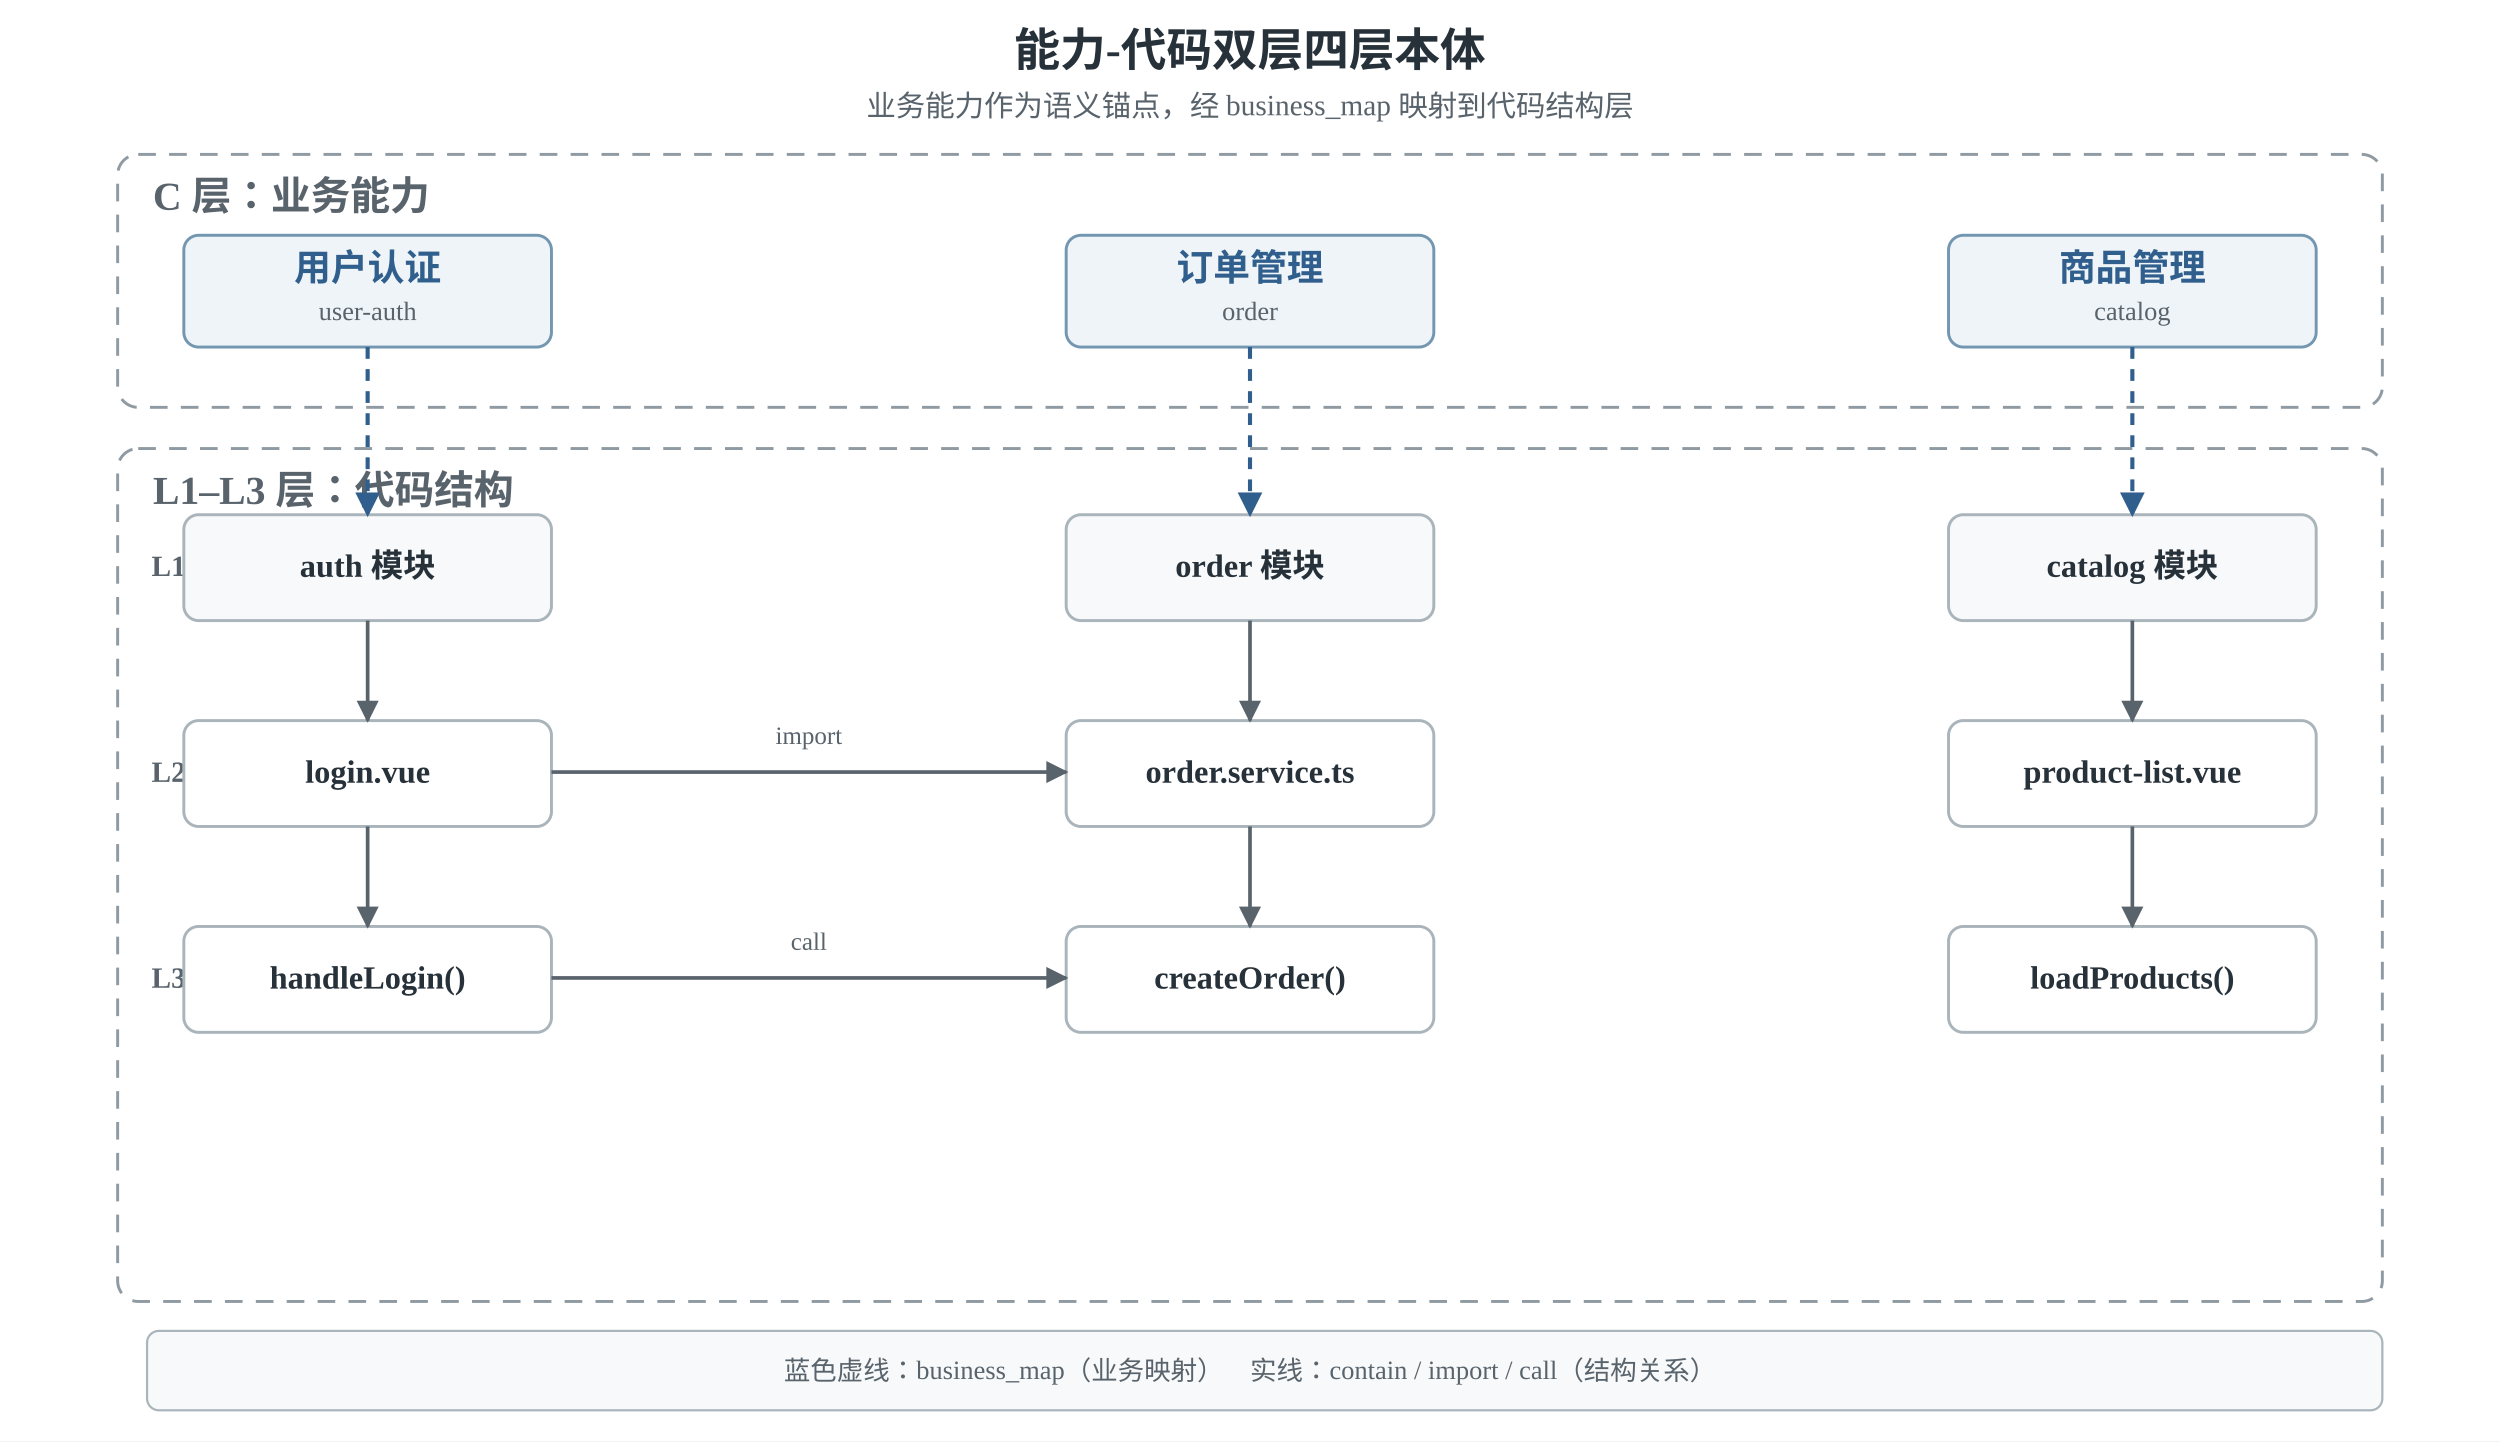
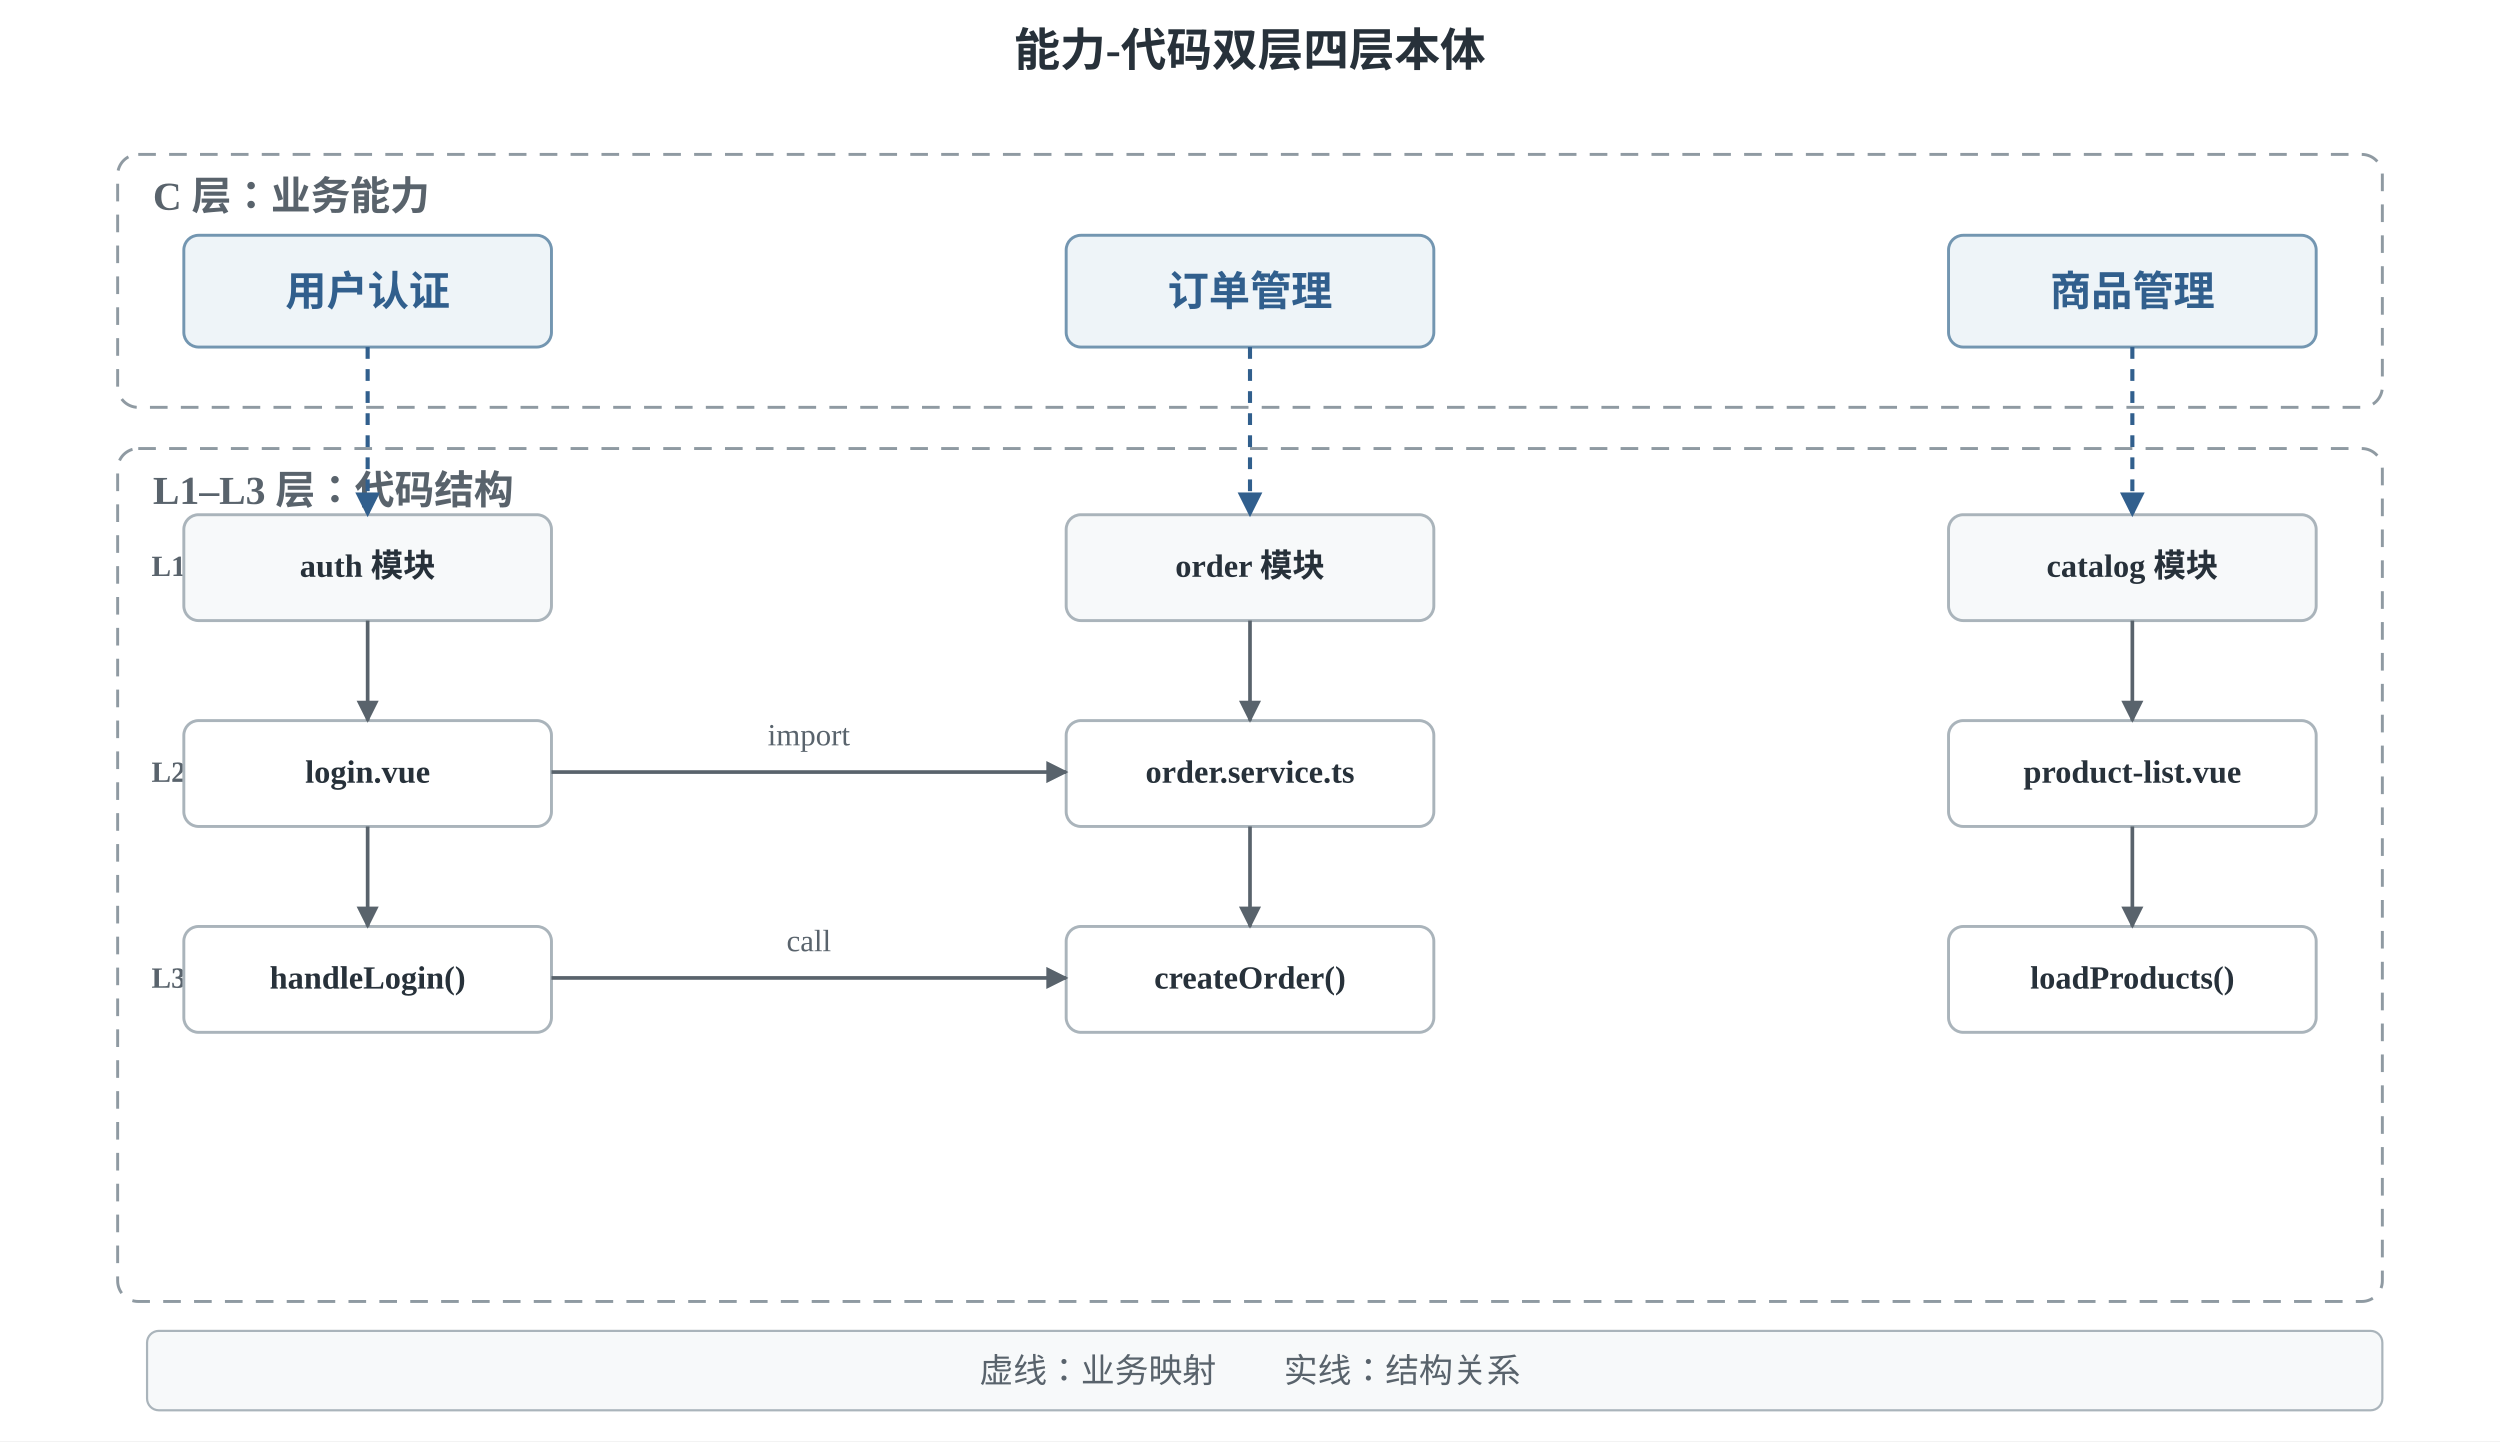
<svg xmlns="http://www.w3.org/2000/svg" width="1700" height="980" viewBox="0 0 1700 980">
  <defs>
    <marker id="arrow" markerWidth="6" markerHeight="6" refX="5.4" refY="3" orient="auto" markerUnits="strokeWidth">
      <path d="M0,0 L6,3 L0,6 Z" fill="#59636c" />
    </marker>
    <marker id="blueArrow" markerWidth="6" markerHeight="6" refX="5.4" refY="3" orient="auto" markerUnits="strokeWidth">
      <path d="M0,0 L6,3 L0,6 Z" fill="#315f8d" />
    </marker>
    <marker id="greenArrow" markerWidth="6" markerHeight="6" refX="5.4" refY="3" orient="auto" markerUnits="strokeWidth">
      <path d="M0,0 L6,3 L0,6 Z" fill="#5f8178" />
    </marker>
    <marker id="redArrow" markerWidth="6" markerHeight="6" refX="5.4" refY="3" orient="auto" markerUnits="strokeWidth">
      <path d="M0,0 L6,3 L0,6 Z" fill="#a15e50" />
    </marker>
    <style>.cn{font-family:Microsoft YaHei, Noto Sans CJK SC, SimSun, sans-serif;}</style>
  </defs>
  <rect width="1700" height="980" fill="#ffffff" />
  <text x="850" y="34" text-anchor="middle" dominant-baseline="middle" class="" style="font-size:31px;font-weight:650;fill:#27313a">能力-代码双层四层本体</text>
-   <text x="850" y="72" text-anchor="middle" dominant-baseline="middle" class="" style="font-size:20px;font-weight:400;fill:#59636c">业务能力作为语义锚点，经 business_map 映射到代码结构层</text>
  <rect x="80" y="105" width="1540" height="172" rx="14" fill="#ffffff" stroke="#8f9aa2" stroke-width="2" stroke-dasharray="12 9" />
  <text x="104" y="135" text-anchor="start" dominant-baseline="middle" class="" style="font-size:27px;font-weight:650;fill:#59636c">C 层：业务能力</text>
  <rect x="80" y="305" width="1540" height="580" rx="14" fill="#ffffff" stroke="#8f9aa2" stroke-width="2" stroke-dasharray="12 9" />
  <text x="104" y="335" text-anchor="start" dominant-baseline="middle" class="" style="font-size:27px;font-weight:650;fill:#59636c">L1–L3 层：代码结构</text>
  <rect x="125" y="160" width="250" height="76" rx="10" fill="#eef4f8" stroke="#7396b1" stroke-width="2" />
-   <text x="250" y="182.02" text-anchor="middle" dominant-baseline="middle" class="" style="font-size:25px;font-weight:650;fill:#315f8d">用户认证</text>
-   <text x="250" y="213.52" text-anchor="middle" dominant-baseline="middle" class="" style="font-size:18px;font-weight:400;fill:#59636c">user-auth</text>
+   <text x="250" y="198" text-anchor="middle" dominant-baseline="middle" class="" style="font-size:28px;font-weight:650;fill:#315f8d">用户认证</text>
  <rect x="725" y="160" width="250" height="76" rx="10" fill="#eef4f8" stroke="#7396b1" stroke-width="2" />
-   <text x="850" y="182.02" text-anchor="middle" dominant-baseline="middle" class="" style="font-size:25px;font-weight:650;fill:#315f8d">订单管理</text>
-   <text x="850" y="213.52" text-anchor="middle" dominant-baseline="middle" class="" style="font-size:18px;font-weight:400;fill:#59636c">order</text>
+   <text x="850" y="198" text-anchor="middle" dominant-baseline="middle" class="" style="font-size:28px;font-weight:650;fill:#315f8d">订单管理</text>
  <rect x="1325" y="160" width="250" height="76" rx="10" fill="#eef4f8" stroke="#7396b1" stroke-width="2" />
-   <text x="1450" y="182.02" text-anchor="middle" dominant-baseline="middle" class="" style="font-size:25px;font-weight:650;fill:#315f8d">商品管理</text>
-   <text x="1450" y="213.52" text-anchor="middle" dominant-baseline="middle" class="" style="font-size:18px;font-weight:400;fill:#59636c">catalog</text>
+   <text x="1450" y="198" text-anchor="middle" dominant-baseline="middle" class="" style="font-size:28px;font-weight:650;fill:#315f8d">商品管理</text>
  <text x="103" y="386" text-anchor="start" dominant-baseline="middle" class="" style="font-size:20px;font-weight:650;fill:#59636c">L1 模块</text>
  <rect x="125" y="350" width="250" height="72" rx="10" fill="#f7f9fa" stroke="#aab4bb" stroke-width="2" />
  <text x="250" y="386" text-anchor="middle" dominant-baseline="middle" class="" style="font-size:22px;font-weight:650;fill:#27313a">auth 模块</text>
  <rect x="725" y="350" width="250" height="72" rx="10" fill="#f7f9fa" stroke="#aab4bb" stroke-width="2" />
  <text x="850" y="386" text-anchor="middle" dominant-baseline="middle" class="" style="font-size:22px;font-weight:650;fill:#27313a">order 模块</text>
  <rect x="1325" y="350" width="250" height="72" rx="10" fill="#f7f9fa" stroke="#aab4bb" stroke-width="2" />
  <text x="1450" y="386" text-anchor="middle" dominant-baseline="middle" class="" style="font-size:22px;font-weight:650;fill:#27313a">catalog 模块</text>
  <text x="103" y="526" text-anchor="start" dominant-baseline="middle" class="" style="font-size:20px;font-weight:650;fill:#59636c">L2 文件</text>
  <rect x="125" y="490" width="250" height="72" rx="10" fill="#fff" stroke="#aab4bb" stroke-width="2" />
  <text x="250" y="526" text-anchor="middle" dominant-baseline="middle" class="" style="font-size:22px;font-weight:650;fill:#27313a">login.vue</text>
  <rect x="725" y="490" width="250" height="72" rx="10" fill="#fff" stroke="#aab4bb" stroke-width="2" />
  <text x="850" y="526" text-anchor="middle" dominant-baseline="middle" class="" style="font-size:22px;font-weight:650;fill:#27313a">order.service.ts</text>
  <rect x="1325" y="490" width="250" height="72" rx="10" fill="#fff" stroke="#aab4bb" stroke-width="2" />
  <text x="1450" y="526" text-anchor="middle" dominant-baseline="middle" class="" style="font-size:22px;font-weight:650;fill:#27313a">product-list.vue</text>
  <text x="103" y="666" text-anchor="start" dominant-baseline="middle" class="" style="font-size:20px;font-weight:650;fill:#59636c">L3 元素</text>
  <rect x="125" y="630" width="250" height="72" rx="10" fill="#fff" stroke="#aab4bb" stroke-width="2" />
  <text x="250" y="666" text-anchor="middle" dominant-baseline="middle" class="" style="font-size:22px;font-weight:650;fill:#27313a">handleLogin()</text>
  <rect x="725" y="630" width="250" height="72" rx="10" fill="#fff" stroke="#aab4bb" stroke-width="2" />
  <text x="850" y="666" text-anchor="middle" dominant-baseline="middle" class="" style="font-size:22px;font-weight:650;fill:#27313a">createOrder()</text>
  <rect x="1325" y="630" width="250" height="72" rx="10" fill="#fff" stroke="#aab4bb" stroke-width="2" />
  <text x="1450" y="666" text-anchor="middle" dominant-baseline="middle" class="" style="font-size:22px;font-weight:650;fill:#27313a">loadProducts()</text>
  <line x1="250" y1="236" x2="250" y2="350" stroke="#315f8d" stroke-width="2.8" stroke-dasharray="8 7" marker-end="url(#blueArrow)" />
  <line x1="250" y1="422" x2="250" y2="490" stroke="#59636c" stroke-width="2.5" marker-end="url(#arrow)" />
  <line x1="250" y1="562" x2="250" y2="630" stroke="#59636c" stroke-width="2.5" marker-end="url(#arrow)" />
  <line x1="850" y1="236" x2="850" y2="350" stroke="#315f8d" stroke-width="2.8" stroke-dasharray="8 7" marker-end="url(#blueArrow)" />
  <line x1="850" y1="422" x2="850" y2="490" stroke="#59636c" stroke-width="2.5" marker-end="url(#arrow)" />
  <line x1="850" y1="562" x2="850" y2="630" stroke="#59636c" stroke-width="2.5" marker-end="url(#arrow)" />
  <line x1="1450" y1="236" x2="1450" y2="350" stroke="#315f8d" stroke-width="2.8" stroke-dasharray="8 7" marker-end="url(#blueArrow)" />
  <line x1="1450" y1="422" x2="1450" y2="490" stroke="#59636c" stroke-width="2.5" marker-end="url(#arrow)" />
  <line x1="1450" y1="562" x2="1450" y2="630" stroke="#59636c" stroke-width="2.5" marker-end="url(#arrow)" />
  <line x1="375" y1="525" x2="725" y2="525" stroke="#59636c" stroke-width="2.5" marker-end="url(#arrow)" />
-   <text x="550" y="502" text-anchor="middle" dominant-baseline="middle" class="" style="font-size:17px;font-weight:400;fill:#59636c">import</text>
+   <text x="550" y="502" text-anchor="middle" dominant-baseline="middle" class="" style="font-size:21px;font-weight:400;fill:#59636c">import</text>
  <line x1="375" y1="665" x2="725" y2="665" stroke="#59636c" stroke-width="2.5" marker-end="url(#arrow)" />
-   <text x="550" y="642" text-anchor="middle" dominant-baseline="middle" class="" style="font-size:17px;font-weight:400;fill:#59636c">call</text>
+   <text x="550" y="642" text-anchor="middle" dominant-baseline="middle" class="" style="font-size:21px;font-weight:400;fill:#59636c">call</text>
  <rect x="100" y="905" width="1520" height="54" rx="8" fill="#f7f9fa" stroke="#aab4bb" stroke-width="1.5" />
-   <text x="850" y="932" text-anchor="middle" dominant-baseline="middle" class="" style="font-size:18px;font-weight:400;fill:#59636c">蓝色虚线：business_map（业务映射）　实线：contain / import / call（结构关系）</text>
+   <text x="850" y="932" text-anchor="middle" dominant-baseline="middle" class="" style="font-size:23px;font-weight:400;fill:#59636c">虚线：业务映射　　实线：结构关系</text>
</svg>
